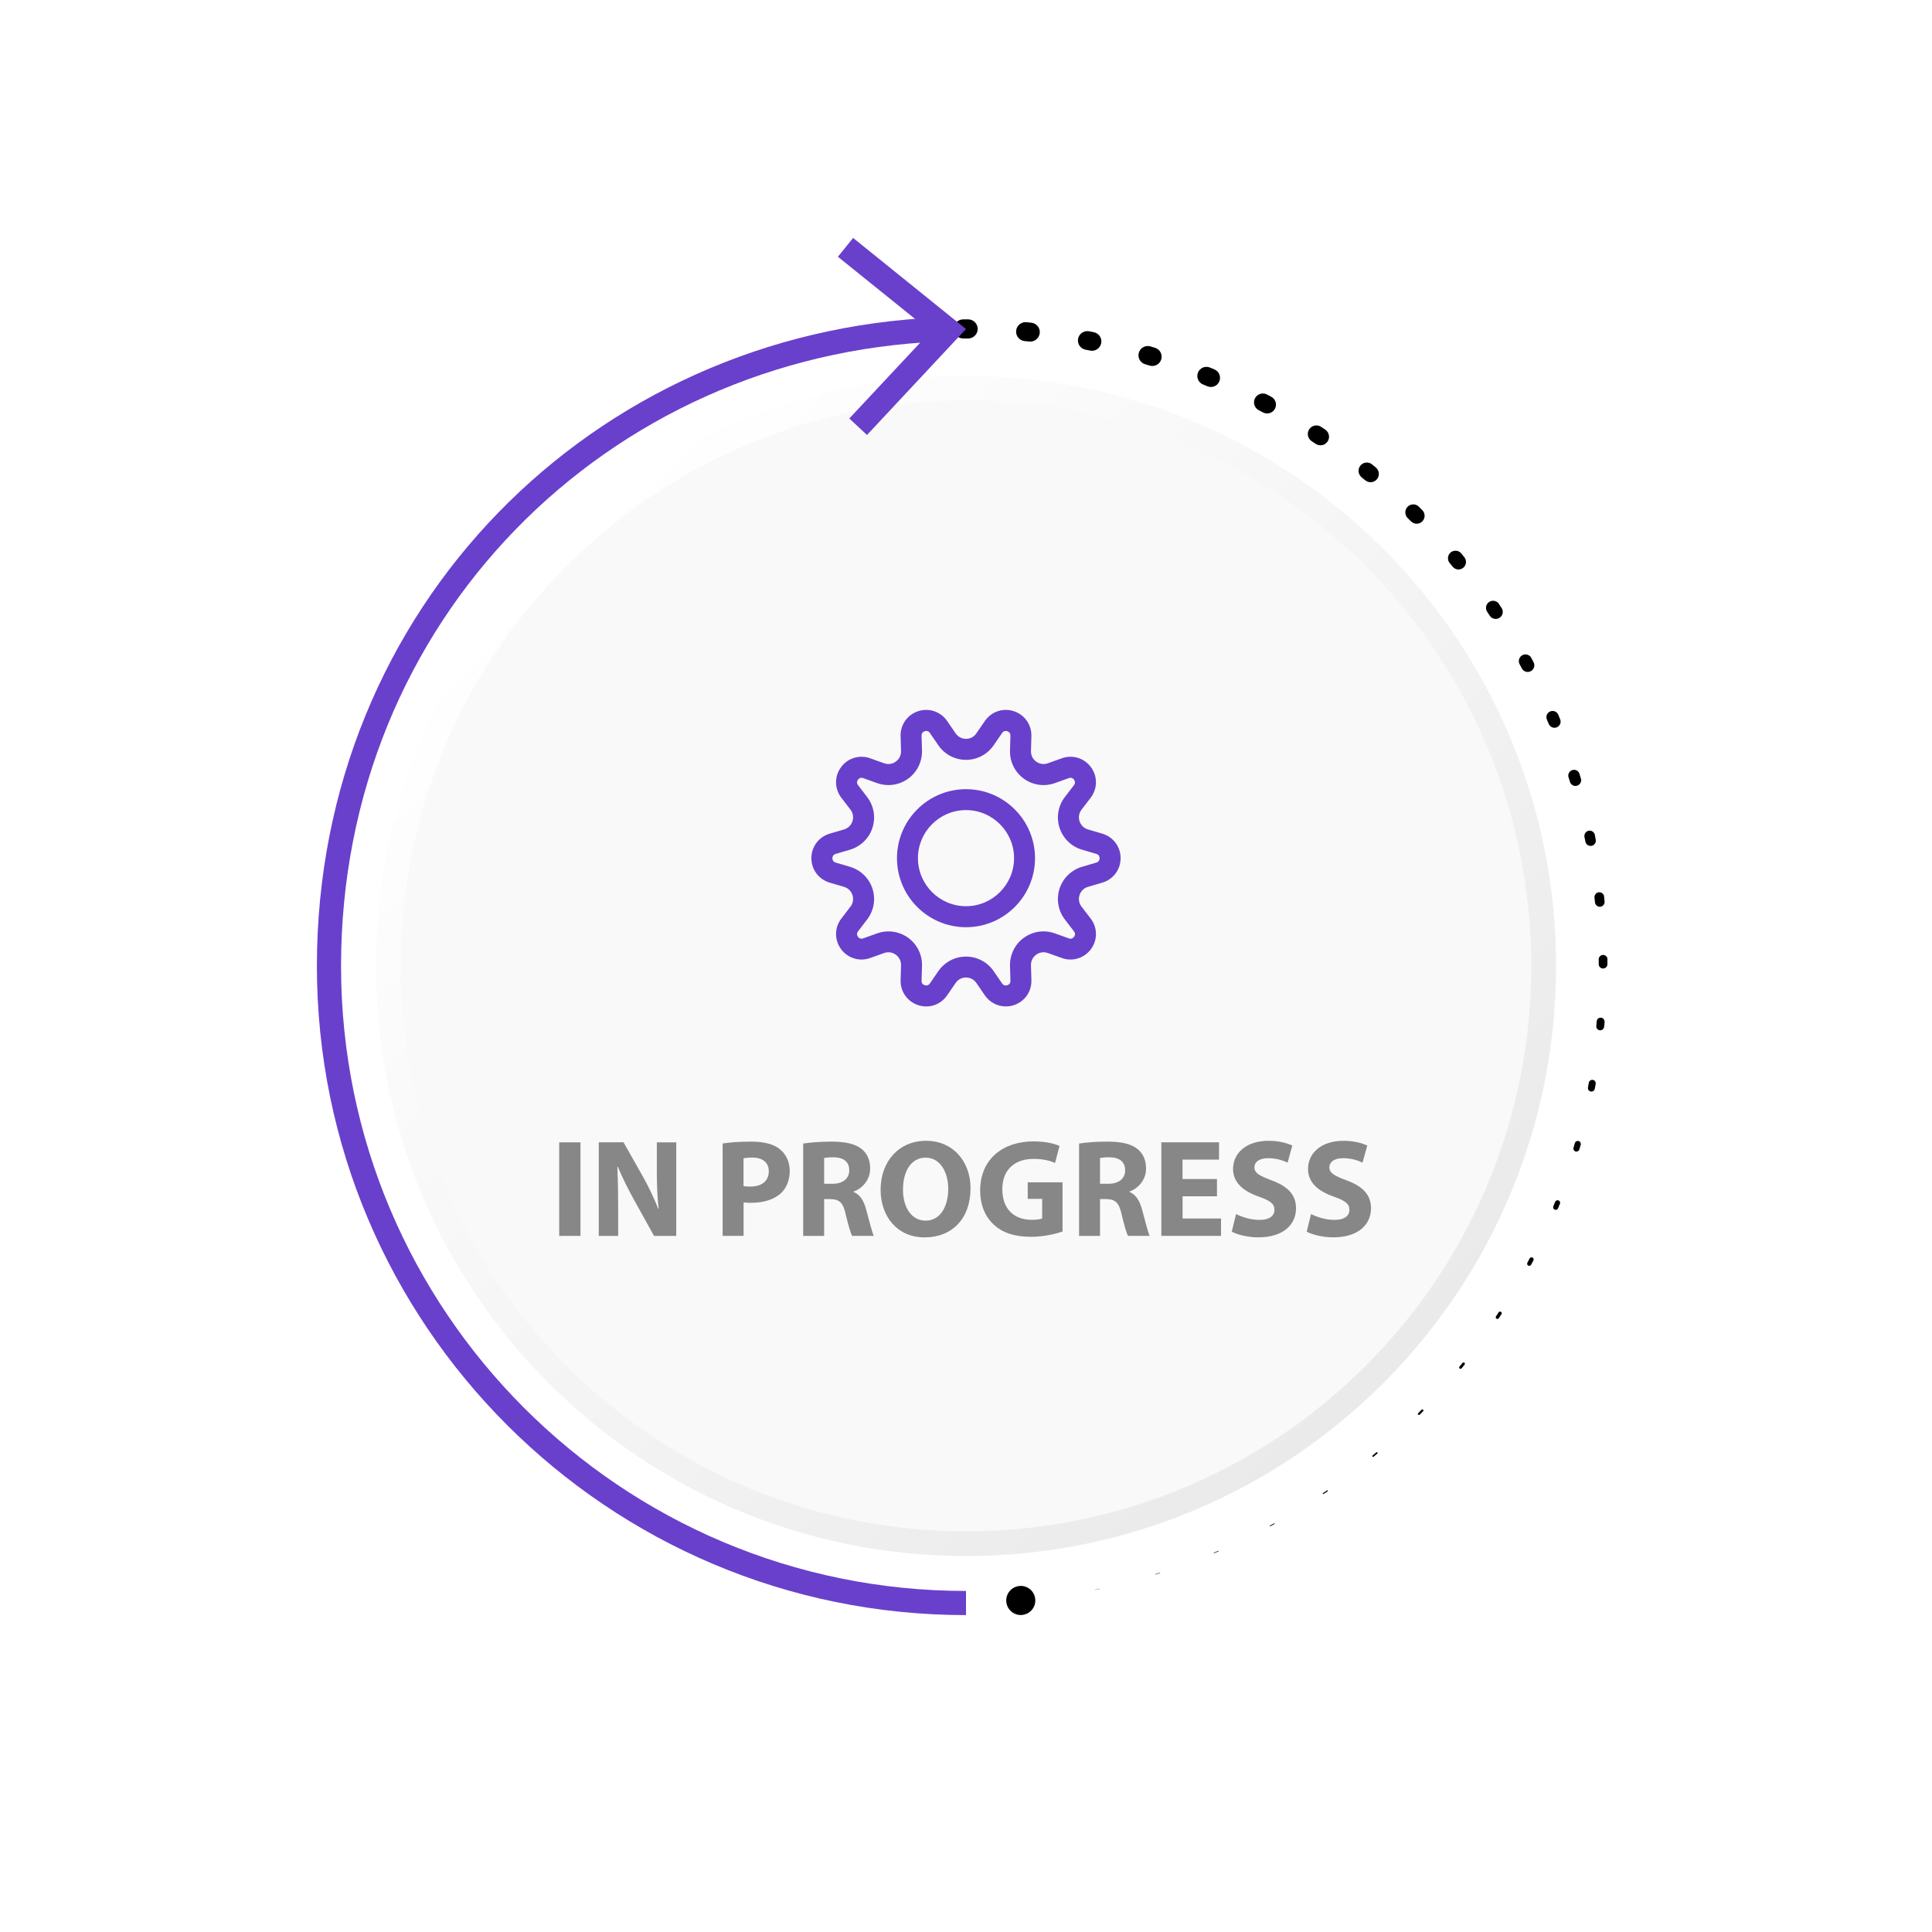
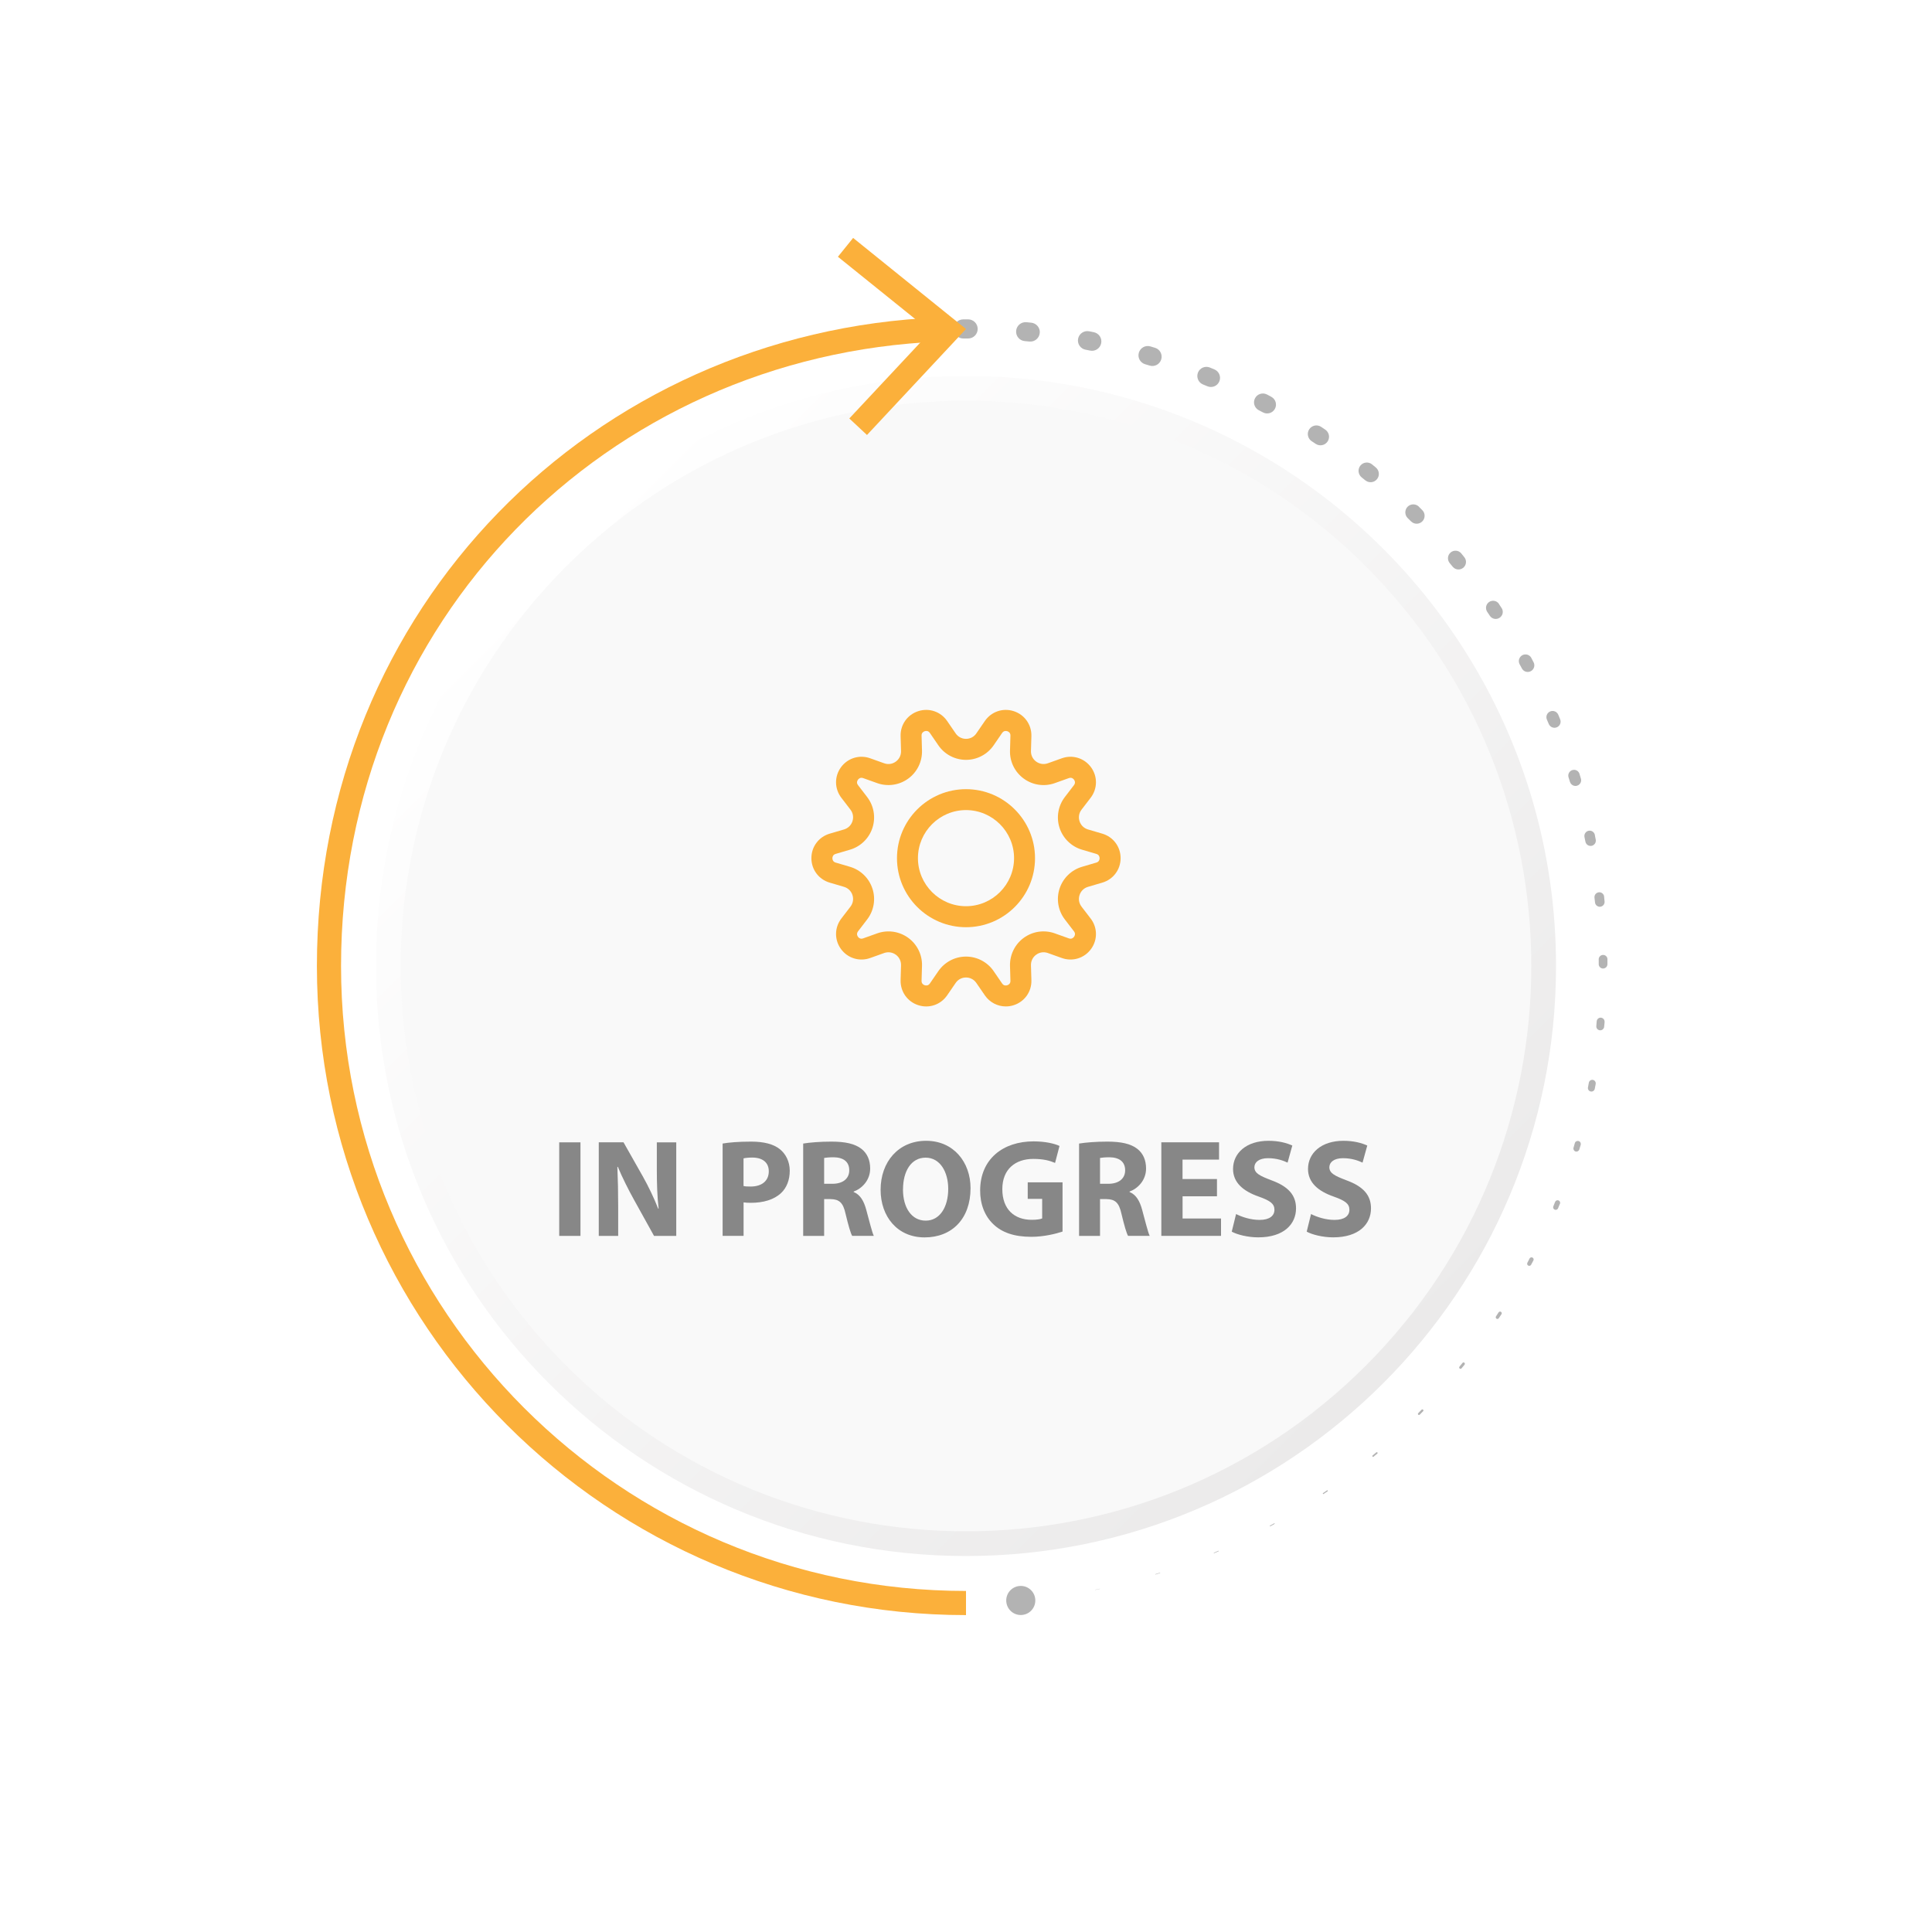
<svg xmlns="http://www.w3.org/2000/svg" id="Layer_1" viewBox="0 0 400 400">
  <defs>
-     <style>.cls-1{fill:url(#linear-gradient);}.cls-2{fill:#f9f9f9;}.cls-3{fill:#6940cc;}.cls-4{fill:#878787;}.cls-5{fill:none;stroke:#6940cc;stroke-miterlimit:10;stroke-width:5px;}</style>
+     <style>.cls-1{fill:url(#linear-gradient);}.cls-2{fill:#f9f9f9;}.cls-3{fill:#fbb03b;}.cls-4{fill:#b3b3b3;}.cls-5{fill:#878787;}.cls-6{fill:none;stroke:#fbb03b;stroke-miterlimit:10;stroke-width:5px;}</style>
    <linearGradient id="linear-gradient" x1="-1346.96" y1="113.62" x2="-1519.72" y2="286.38" gradientTransform="translate(-1233.34) rotate(-180) scale(1 -1)" gradientUnits="userSpaceOnUse">
      <stop offset="0" stop-color="#fff" />
      <stop offset="1" stop-color="#ebeaea" />
    </linearGradient>
  </defs>
  <path class="cls-1" d="M77.84,200c0,67.47,54.69,122.16,122.16,122.16s122.16-54.69,122.16-122.16c0-47.78-27.43-89.15-67.41-109.23-8.38-4.21-17.31-7.48-26.65-9.68-9.02-2.13-18.43-3.25-28.1-3.25-67.47,0-122.16,54.69-122.16,122.16Z" />
  <circle class="cls-2" cx="200" cy="200" r="117.04" transform="translate(-82.84 200) rotate(-45)" />
  <g>
    <path class="cls-3" d="M200,191.97c-7.88,0-14.29-6.41-14.29-14.29s6.41-14.29,14.29-14.29,14.29,6.41,14.29,14.29-6.41,14.29-14.29,14.29Zm0-24.25c-5.49,0-9.95,4.47-9.95,9.95s4.47,9.95,9.95,9.95,9.95-4.47,9.95-9.95-4.47-9.95-9.95-9.95Z" />
    <path class="cls-3" d="M208.24,208.37c-1.7,0-3.33-.83-4.34-2.3l-1.75-2.55c-.49-.72-1.28-1.14-2.15-1.14s-1.66,.41-2.15,1.14l-1.75,2.55c-1.34,1.95-3.74,2.77-5.99,2.04-2.25-.73-3.71-2.81-3.65-5.17l.09-3.09c.02-.87-.37-1.67-1.08-2.19-.71-.51-1.59-.64-2.41-.35l-2.91,1.04c-2.22,.79-4.65,.04-6.04-1.87-1.39-1.91-1.35-4.45,.09-6.32l1.88-2.45c.53-.69,.68-1.57,.41-2.4-.27-.83-.91-1.45-1.75-1.7l-2.96-.87c-2.27-.67-3.79-2.7-3.79-5.07s1.52-4.4,3.79-5.07l2.96-.87c.84-.25,1.48-.87,1.75-1.7,.27-.83,.12-1.71-.41-2.4l-1.88-2.45c-1.44-1.87-1.48-4.41-.09-6.32,1.39-1.91,3.82-2.66,6.04-1.87l2.91,1.04c.82,.29,1.7,.17,2.41-.35,.71-.51,1.1-1.31,1.08-2.18l-.09-3.09c-.07-2.36,1.4-4.44,3.65-5.17,2.25-.73,4.65,.09,5.99,2.04l1.75,2.55c.49,.72,1.28,1.14,2.15,1.14s1.66-.41,2.15-1.14l1.75-2.55c1.34-1.95,3.74-2.77,5.99-2.04,2.25,.73,3.71,2.81,3.65,5.17l-.09,3.09c-.02,.87,.37,1.67,1.08,2.18,.71,.51,1.59,.64,2.41,.35l2.91-1.04c2.22-.79,4.65-.04,6.04,1.87,1.39,1.91,1.35,4.45-.09,6.32l-1.88,2.45c-.53,.69-.68,1.57-.41,2.4,.27,.83,.91,1.45,1.75,1.7l2.96,.87c2.27,.67,3.79,2.7,3.79,5.07s-1.52,4.4-3.79,5.07l-2.96,.87c-.84,.25-1.48,.87-1.75,1.7-.27,.83-.12,1.71,.41,2.4l1.88,2.45c1.44,1.87,1.48,4.41,.09,6.32-1.39,1.91-3.82,2.66-6.04,1.87l-2.91-1.04c-.82-.29-1.7-.17-2.41,.35-.71,.51-1.1,1.31-1.08,2.19l.09,3.09c.07,2.36-1.4,4.44-3.65,5.17-.55,.18-1.1,.26-1.65,.26Zm-8.24-10.32c2.29,0,4.44,1.13,5.73,3.02l1.75,2.55c.35,.51,.82,.44,1.07,.36,.25-.08,.67-.31,.65-.92l-.09-3.09c-.06-2.29,1.01-4.47,2.86-5.81,1.86-1.35,4.25-1.69,6.41-.92l2.91,1.04c.58,.21,.92-.12,1.08-.33,.15-.21,.36-.64-.02-1.13l-1.88-2.45c-1.4-1.82-1.81-4.2-1.1-6.39,.71-2.18,2.45-3.87,4.65-4.52l2.96-.87c.59-.17,.68-.64,.68-.9s-.09-.73-.68-.9l-2.96-.87c-2.2-.65-3.94-2.34-4.65-4.52-.71-2.18-.3-4.57,1.1-6.39l1.88-2.45c.37-.49,.17-.92,.02-1.13-.15-.21-.5-.54-1.08-.33l-2.91,1.04c-2.16,.77-4.56,.42-6.41-.93-1.86-1.35-2.93-3.52-2.86-5.81l.09-3.09c.02-.61-.4-.84-.65-.92-.25-.08-.72-.14-1.07,.36l-1.75,2.55c-1.3,1.89-3.44,3.02-5.73,3.02s-4.44-1.13-5.73-3.02l-1.75-2.55c-.35-.51-.82-.44-1.07-.36-.25,.08-.67,.31-.65,.92l.09,3.09c.06,2.29-1.01,4.47-2.86,5.81-1.86,1.35-4.25,1.69-6.41,.93l-2.91-1.04c-.58-.21-.92,.12-1.08,.33-.15,.21-.36,.64,.02,1.13l1.88,2.45c1.4,1.82,1.81,4.2,1.1,6.39-.71,2.18-2.45,3.87-4.65,4.52l-2.96,.87c-.59,.17-.68,.64-.68,.9s.09,.73,.68,.9l2.96,.87c2.2,.65,3.94,2.34,4.65,4.52,.71,2.18,.3,4.57-1.1,6.39l-1.88,2.45c-.37,.49-.17,.92-.02,1.13,.15,.21,.5,.54,1.08,.33l2.91-1.04c2.16-.77,4.56-.42,6.41,.92,1.86,1.35,2.93,3.52,2.86,5.81l-.09,3.09c-.02,.61,.4,.84,.65,.92,.25,.08,.72,.14,1.07-.36l1.75-2.55c1.3-1.89,3.44-3.02,5.73-3.02Z" />
  </g>
  <g>
-     <path class="cls-4" d="M120.18,236.51v19.37h-4.4v-19.37h4.4Z" />
-     <path class="cls-4" d="M123.97,255.87v-19.37h5.12l4.02,7.1c1.15,2.04,2.3,4.45,3.16,6.64h.09c-.29-2.56-.37-5.17-.37-8.07v-5.66h4.02v19.37h-4.6l-4.14-7.47c-1.15-2.07-2.41-4.57-3.36-6.84l-.09,.03c.11,2.56,.17,5.29,.17,8.45v5.83h-4.02Z" />
-     <path class="cls-4" d="M149.6,236.76c1.35-.23,3.25-.4,5.92-.4s4.63,.52,5.92,1.55c1.24,.98,2.07,2.59,2.07,4.48s-.63,3.51-1.78,4.6c-1.49,1.41-3.71,2.04-6.29,2.04-.58,0-1.09-.03-1.49-.09v6.93h-4.34v-19.11Zm4.34,8.79c.37,.09,.83,.11,1.47,.11,2.33,0,3.76-1.18,3.76-3.16,0-1.78-1.24-2.84-3.42-2.84-.89,0-1.49,.09-1.81,.17v5.72Z" />
-     <path class="cls-4" d="M166.29,236.76c1.41-.23,3.51-.4,5.83-.4,2.87,0,4.88,.43,6.26,1.52,1.15,.92,1.78,2.27,1.78,4.05,0,2.47-1.75,4.17-3.42,4.77v.09c1.35,.55,2.1,1.84,2.59,3.62,.6,2.18,1.21,4.71,1.58,5.46h-4.48c-.32-.55-.78-2.13-1.35-4.51-.52-2.41-1.35-3.07-3.13-3.1h-1.32v7.62h-4.34v-19.11Zm4.34,8.33h1.72c2.18,0,3.48-1.09,3.48-2.79,0-1.78-1.21-2.67-3.22-2.7-1.06,0-1.67,.09-1.98,.14v5.34Z" />
-     <path class="cls-4" d="M200.94,245.99c0,6.35-3.85,10.2-9.51,10.2s-9.11-4.34-9.11-9.86c0-5.8,3.71-10.14,9.42-10.14s9.2,4.45,9.2,9.8Zm-13.99,.26c0,3.79,1.78,6.47,4.71,6.47s4.66-2.82,4.66-6.58c0-3.48-1.67-6.46-4.68-6.46s-4.68,2.82-4.68,6.58Z" />
-     <path class="cls-4" d="M219.99,254.98c-1.35,.46-3.91,1.09-6.46,1.09-3.54,0-6.09-.89-7.87-2.61-1.78-1.67-2.76-4.2-2.73-7.04,.03-6.44,4.71-10.11,11.06-10.11,2.5,0,4.43,.49,5.37,.95l-.92,3.51c-1.06-.46-2.38-.83-4.51-.83-3.65,0-6.41,2.07-6.41,6.26s2.5,6.35,6.09,6.35c1.01,0,1.81-.12,2.16-.29v-4.05h-2.99v-3.42h7.21v10.2Z" />
-     <path class="cls-4" d="M223.41,236.76c1.41-.23,3.51-.4,5.83-.4,2.87,0,4.88,.43,6.26,1.52,1.15,.92,1.78,2.27,1.78,4.05,0,2.47-1.75,4.17-3.42,4.77v.09c1.35,.55,2.1,1.84,2.59,3.62,.6,2.18,1.21,4.71,1.58,5.46h-4.48c-.32-.55-.78-2.13-1.35-4.51-.52-2.41-1.35-3.07-3.13-3.1h-1.32v7.62h-4.34v-19.11Zm4.34,8.33h1.72c2.18,0,3.48-1.09,3.48-2.79,0-1.78-1.21-2.67-3.22-2.7-1.06,0-1.67,.09-1.98,.14v5.34Z" />
-     <path class="cls-4" d="M251.97,247.68h-7.13v4.6h7.96v3.59h-12.36v-19.37h11.95v3.59h-7.56v4.02h7.13v3.56Z" />
-     <path class="cls-4" d="M255.93,251.36c1.18,.6,2.99,1.21,4.86,1.21,2.01,0,3.07-.83,3.07-2.1s-.92-1.9-3.25-2.73c-3.22-1.12-5.32-2.9-5.32-5.72,0-3.3,2.76-5.83,7.33-5.83,2.18,0,3.79,.46,4.94,.98l-.98,3.54c-.78-.37-2.16-.92-4.05-.92s-2.82,.86-2.82,1.87c0,1.24,1.09,1.78,3.59,2.73,3.42,1.26,5.03,3.05,5.03,5.78,0,3.25-2.5,6.01-7.82,6.01-2.21,0-4.4-.58-5.49-1.18l.89-3.62Z" />
-     <path class="cls-4" d="M271.45,251.36c1.18,.6,2.99,1.21,4.86,1.21,2.01,0,3.07-.83,3.07-2.1s-.92-1.9-3.25-2.73c-3.22-1.12-5.32-2.9-5.32-5.72,0-3.3,2.76-5.83,7.33-5.83,2.18,0,3.79,.46,4.94,.98l-.98,3.54c-.78-.37-2.16-.92-4.05-.92s-2.82,.86-2.82,1.87c0,1.24,1.09,1.78,3.59,2.73,3.42,1.26,5.03,3.05,5.03,5.78,0,3.25-2.5,6.01-7.82,6.01-2.21,0-4.4-.58-5.49-1.18l.89-3.62Z" />
+     <path class="cls-5" d="M120.18,236.51v19.37h-4.4v-19.37h4.4Z" />
+     <path class="cls-5" d="M123.97,255.87v-19.37h5.12l4.02,7.1c1.15,2.04,2.3,4.45,3.16,6.64h.09c-.29-2.56-.37-5.17-.37-8.07v-5.66h4.02v19.37h-4.6l-4.14-7.47c-1.15-2.07-2.41-4.57-3.36-6.84l-.09,.03c.11,2.56,.17,5.29,.17,8.45v5.83h-4.02Z" />
+     <path class="cls-5" d="M149.6,236.76c1.35-.23,3.25-.4,5.92-.4s4.63,.52,5.92,1.55c1.24,.98,2.07,2.59,2.07,4.48s-.63,3.51-1.78,4.6c-1.49,1.41-3.71,2.04-6.29,2.04-.58,0-1.09-.03-1.49-.09v6.93h-4.34v-19.11Zm4.34,8.79c.37,.09,.83,.11,1.47,.11,2.33,0,3.76-1.18,3.76-3.16,0-1.78-1.24-2.84-3.42-2.84-.89,0-1.49,.09-1.81,.17v5.72Z" />
+     <path class="cls-5" d="M166.29,236.76c1.41-.23,3.51-.4,5.83-.4,2.87,0,4.88,.43,6.26,1.52,1.15,.92,1.78,2.27,1.78,4.05,0,2.47-1.75,4.17-3.42,4.77v.09c1.35,.55,2.1,1.84,2.59,3.62,.6,2.18,1.21,4.71,1.58,5.46h-4.48c-.32-.55-.78-2.13-1.35-4.51-.52-2.41-1.35-3.07-3.13-3.1h-1.32v7.62h-4.34v-19.11Zm4.34,8.33h1.72c2.18,0,3.48-1.09,3.48-2.79,0-1.78-1.21-2.67-3.22-2.7-1.06,0-1.67,.09-1.98,.14v5.34Z" />
+     <path class="cls-5" d="M200.94,245.99c0,6.35-3.85,10.2-9.51,10.2s-9.11-4.34-9.11-9.86c0-5.8,3.71-10.14,9.42-10.14s9.2,4.45,9.2,9.8Zm-13.99,.26c0,3.79,1.78,6.47,4.71,6.47s4.66-2.82,4.66-6.58c0-3.48-1.67-6.46-4.68-6.46s-4.68,2.82-4.68,6.58Z" />
+     <path class="cls-5" d="M219.99,254.98c-1.35,.46-3.91,1.09-6.46,1.09-3.54,0-6.09-.89-7.87-2.61-1.78-1.67-2.76-4.2-2.73-7.04,.03-6.44,4.71-10.11,11.06-10.11,2.5,0,4.43,.49,5.37,.95l-.92,3.51c-1.06-.46-2.38-.83-4.51-.83-3.65,0-6.41,2.07-6.41,6.26s2.5,6.35,6.09,6.35c1.01,0,1.81-.12,2.16-.29v-4.05h-2.99v-3.42h7.21v10.2Z" />
+     <path class="cls-5" d="M223.41,236.76c1.41-.23,3.51-.4,5.83-.4,2.87,0,4.88,.43,6.26,1.52,1.15,.92,1.78,2.27,1.78,4.05,0,2.47-1.75,4.17-3.42,4.77v.09c1.35,.55,2.1,1.84,2.59,3.62,.6,2.18,1.21,4.71,1.58,5.46h-4.48c-.32-.55-.78-2.13-1.35-4.51-.52-2.41-1.35-3.07-3.13-3.1h-1.32v7.62h-4.34v-19.11Zm4.34,8.33h1.72c2.18,0,3.48-1.09,3.48-2.79,0-1.78-1.21-2.67-3.22-2.7-1.06,0-1.67,.09-1.98,.14v5.34Z" />
+     <path class="cls-5" d="M251.97,247.68h-7.13v4.6h7.96v3.59h-12.36v-19.37h11.95v3.59h-7.56v4.02h7.13v3.56Z" />
+     <path class="cls-5" d="M255.93,251.36c1.18,.6,2.99,1.21,4.86,1.21,2.01,0,3.07-.83,3.07-2.1s-.92-1.9-3.25-2.73c-3.22-1.12-5.32-2.9-5.32-5.72,0-3.3,2.76-5.83,7.33-5.83,2.18,0,3.79,.46,4.94,.98l-.98,3.54c-.78-.37-2.16-.92-4.05-.92s-2.82,.86-2.82,1.87c0,1.24,1.09,1.78,3.59,2.73,3.42,1.26,5.03,3.05,5.03,5.78,0,3.25-2.5,6.01-7.82,6.01-2.21,0-4.4-.58-5.49-1.18l.89-3.62Z" />
+     <path class="cls-5" d="M271.45,251.36c1.18,.6,2.99,1.21,4.86,1.21,2.01,0,3.07-.83,3.07-2.1s-.92-1.9-3.25-2.73c-3.22-1.12-5.32-2.9-5.32-5.72,0-3.3,2.76-5.83,7.33-5.83,2.18,0,3.79,.46,4.94,.98l-.98,3.54c-.78-.37-2.16-.92-4.05-.92s-2.82,.86-2.82,1.87c0,1.24,1.09,1.78,3.59,2.73,3.42,1.26,5.03,3.05,5.03,5.78,0,3.25-2.5,6.01-7.82,6.01-2.21,0-4.4-.58-5.49-1.18l.89-3.62Z" />
  </g>
  <g>
-     <polygon points="211.5 331.39 211 331.43 210.99 331.43 211 331.42 211.5 331.38 211.5 331.38 211.5 331.39" />
-     <path d="M199.09,331.92h-.99s-.02-.02-.02-.03c0-.01,.01-.02,.02-.02h.99s.02,.02,.02,.03c0,.01-.01,.02-.02,.02Z" />
-     <path d="M186.21,331.23l-.99-.1s-.04-.02-.04-.05,.02-.04,.05-.04h0l.99,.11s.04,.02,.04,.05c0,.02-.02,.04-.05,.04Z" />
-     <path d="M173.45,329.28l-.97-.2s-.05-.04-.05-.07c0-.03,.04-.05,.07-.05h0l.97,.2s.05,.04,.05,.07-.04,.05-.07,.05Z" />
-     <path d="M160.95,326.09l-.95-.3s-.07-.06-.05-.1c.01-.04,.06-.07,.1-.05h0l.94,.3s.07,.06,.05,.1c-.01,.04-.06,.06-.1,.05Z" />
-     <path d="M148.81,321.7l-.92-.39c-.06-.03-.09-.1-.07-.16,.03-.06,.1-.09,.16-.07h0l.91,.39c.06,.03,.09,.1,.06,.16-.03,.06-.1,.09-.16,.06Z" />
-     <path d="M137.15,316.16l-.87-.47c-.09-.05-.12-.16-.07-.24s.16-.12,.24-.07h0l.87,.48c.09,.05,.12,.15,.07,.24-.05,.08-.15,.12-.24,.07Z" />
-     <path d="M126.08,309.5l-.82-.56c-.11-.07-.14-.22-.06-.33,.07-.11,.22-.14,.33-.06h0l.82,.56c.11,.07,.13,.22,.06,.32-.07,.11-.22,.13-.32,.06Z" />
-     <path d="M115.7,301.8l-.77-.63c-.12-.1-.14-.29-.04-.41,.1-.12,.29-.14,.41-.04h0l.76,.64c.12,.1,.14,.28,.04,.4-.1,.12-.28,.14-.4,.04Z" />
-     <path d="M106.1,293.14l-.7-.7c-.14-.14-.14-.38,0-.52,.14-.14,.38-.14,.52,0h0l.69,.72c.14,.14,.14,.37,0,.51-.14,.14-.37,.14-.51,0Z" />
-     <path d="M97.38,283.58l-.63-.77c-.16-.2-.13-.49,.06-.65,.2-.16,.49-.13,.65,.06h0l.62,.78c.16,.19,.13,.48-.07,.64-.19,.16-.48,.13-.64-.06Z" />
-     <path d="M89.62,273.22l-.55-.83c-.17-.25-.1-.6,.15-.77,.25-.17,.6-.1,.77,.15h0l.54,.84c.17,.25,.1,.59-.15,.76-.25,.16-.59,.09-.75-.15Z" />
-     <path d="M82.91,262.13l-.47-.88c-.17-.31-.05-.7,.26-.87,.31-.17,.7-.05,.87,.26h0l.45,.89c.16,.31,.04,.7-.27,.86-.31,.16-.69,.04-.86-.26Z" />
-     <path d="M77.31,250.44l-.38-.92c-.16-.38,.02-.81,.4-.96,.38-.16,.81,.02,.96,.4h0l.36,.93h0c.15,.38-.03,.8-.41,.95-.37,.15-.79-.03-.94-.4Z" />
-     <path d="M72.9,238.24l-.29-.96c-.13-.44,.11-.9,.55-1.03s.9,.11,1.03,.55h0v.02l.28,.95h0c.13,.44-.13,.9-.56,1.02-.43,.12-.88-.12-1.01-.55Z" />
-     <path d="M69.69,225.66l-.2-.98c-.1-.5,.22-.98,.72-1.08s.98,.22,1.08,.72h0v.02l.18,.97h0c.09,.5-.24,.98-.73,1.07-.49,.09-.97-.23-1.06-.72Z" />
-     <path d="M67.73,212.81l-.1-1c-.06-.56,.35-1.05,.91-1.11,.56-.06,1.05,.35,1.11,.91h0v.02l.09,.98h0c.05,.56-.36,1.05-.92,1.1-.55,.05-1.03-.36-1.09-.9Z" />
-     <path d="M67,199.83v-1c0-.61,.49-1.11,1.1-1.11,.61,0,1.11,.49,1.11,1.1h0v1.01h-.01c0,.62-.5,1.1-1.11,1.1-.6,0-1.08-.5-1.09-1.1Z" />
-     <path d="M67.55,186.82l.09-1c.06-.66,.65-1.14,1.31-1.08,.66,.06,1.14,.65,1.08,1.31h0v.03l-.11,.98h0c-.07,.66-.66,1.14-1.31,1.06-.65-.07-1.12-.65-1.06-1.3Z" />
-     <path d="M69.37,173.93l.19-.98c.14-.7,.82-1.16,1.52-1.02,.7,.14,1.16,.82,1.02,1.52h0v.03l-.21,.96h0c-.15,.7-.83,1.15-1.52,1-.69-.14-1.13-.82-1-1.5Z" />
-     <path d="M72.46,161.27l.29-.96c.22-.73,.99-1.15,1.72-.93,.73,.22,1.15,.99,.93,1.72h0v.03l-.3,.93h0c-.23,.73-1,1.14-1.73,.91-.72-.23-1.12-.99-.9-1.71Z" />
-     <path d="M76.77,148.97l.38-.93c.31-.75,1.17-1.11,1.93-.8,.75,.31,1.11,1.17,.8,1.93h0v.03l-.39,.9h0c-.32,.76-1.18,1.1-1.93,.78-.74-.32-1.08-1.17-.78-1.91Z" />
-     <path d="M82.27,137.14l.47-.89c.41-.76,1.36-1.06,2.12-.65,.76,.41,1.06,1.36,.65,2.12h0v.03l-.48,.86h0c-.41,.77-1.36,1.04-2.12,.63-.75-.41-1.03-1.35-.63-2.1Z" />
-     <path d="M88.9,125.9l.56-.84c.51-.76,1.54-.97,2.3-.47,.76,.51,.97,1.54,.47,2.3h0v.03l-.56,.81h0c-.52,.76-1.54,.96-2.3,.44-.75-.51-.94-1.53-.44-2.28Z" />
-     <path d="M96.62,115.36l.64-.78c.6-.74,1.69-.85,2.43-.24,.74,.6,.85,1.69,.24,2.43h0v.02l-.63,.75h0c-.61,.74-1.69,.84-2.43,.23-.73-.61-.83-1.68-.23-2.41Z" />
-     <path d="M105.34,105.62l.71-.71c.69-.7,1.82-.7,2.52,0s.7,1.82,0,2.52h-.01v.02l-.71,.69h0c-.7,.7-1.82,.69-2.51,0-.69-.69-.68-1.81,0-2.5Z" />
-     <path d="M114.97,96.78l.78-.64c.78-.65,1.94-.54,2.59,.25,.65,.78,.54,1.94-.25,2.59h-.01v.02l-.77,.62h-.01c-.79,.65-1.94,.53-2.58-.26-.63-.78-.52-1.93,.26-2.57Z" />
-     <path d="M125.42,88.91l.83-.56c.87-.58,2.04-.35,2.63,.51s.35,2.04-.51,2.63h-.01v.02l-.83,.54h-.01c-.87,.58-2.04,.34-2.62-.53-.57-.87-.34-2.03,.52-2.61Z" />
-     <path d="M136.61,82.12l.89-.47c.94-.5,2.1-.15,2.61,.79,.5,.94,.15,2.1-.79,2.61h-.02l-.86,.47h-.01c-.94,.51-2.1,.15-2.6-.79-.5-.94-.15-2.1,.79-2.6Z" />
-     <path d="M148.42,76.47l.93-.39c.99-.41,2.13,.06,2.54,1.05,.41,.99-.06,2.13-1.05,2.54h-.02l-.9,.38h-.01c-.99,.41-2.13-.06-2.54-1.05-.41-.99,.06-2.13,1.05-2.53Z" />
-     <path d="M160.72,72.02l.96-.29c1.04-.31,2.13,.27,2.45,1.31,.31,1.04-.27,2.13-1.31,2.45h-.02l-.94,.29h-.01c-1.04,.32-2.13-.27-2.44-1.31s.27-2.13,1.31-2.44Z" />
-     <path d="M173.41,68.79l.99-.2c1.07-.21,2.12,.48,2.33,1.56s-.48,2.12-1.56,2.33h-.02l-.96,.19h-.01c-1.07,.21-2.11-.49-2.32-1.56-.21-1.07,.48-2.11,1.56-2.32Z" />
-     <path d="M186.35,66.81l1-.1c1.1-.11,2.08,.69,2.19,1.79,.11,1.1-.69,2.08-1.79,2.19h-.01l-.97,.1h-.01c-1.1,.11-2.08-.69-2.19-1.79s.69-2.08,1.79-2.19h0Z" />
-     <path d="M199.43,66.12h1.01c1.09,0,1.98,.89,1.98,1.98,0,1.09-.89,1.98-1.98,1.98h-1c-1.09,0-1.98-.88-1.99-1.97s.88-1.98,1.98-1.99h0Z" />
-     <path d="M212.51,66.71l1,.1c1.08,.11,1.87,1.07,1.76,2.14-.11,1.08-1.07,1.87-2.14,1.76h0l-.97-.09h-.01c-1.08-.1-1.87-1.06-1.77-2.14,.1-1.08,1.06-1.87,2.14-1.77h0Z" />
-     <path d="M225.47,68.58l.99,.2c1.05,.21,1.74,1.23,1.53,2.28-.21,1.05-1.23,1.74-2.28,1.53h0l-.96-.19h-.01c-1.05-.21-1.74-1.23-1.53-2.28,.21-1.05,1.23-1.74,2.28-1.53h0Z" />
-     <path d="M238.18,71.72l.96,.29c1.02,.31,1.59,1.38,1.28,2.4-.31,1.02-1.38,1.59-2.4,1.28h0l-.93-.28h-.01c-1.02-.31-1.6-1.38-1.29-2.4s1.38-1.6,2.4-1.29h0Z" />
-     <path d="M250.51,76.1l.93,.39c.96,.4,1.41,1.51,1.01,2.47-.4,.96-1.49,1.41-2.45,1.02h-.01l-.91-.38h-.01c-.97-.4-1.43-1.5-1.04-2.47s1.5-1.43,2.46-1.04h.02Z" />
-     <path d="M262.33,81.68l.89,.48c.89,.48,1.22,1.59,.74,2.48-.48,.88-1.58,1.22-2.46,.75h-.01l-.87-.46h-.01c-.9-.48-1.24-1.59-.77-2.48,.47-.9,1.58-1.24,2.48-.77h.01Z" />
-     <path d="M273.55,88.39l.83,.56c.81,.55,1.03,1.65,.48,2.46-.54,.81-1.64,1.03-2.45,.49h-.01l-.82-.55h-.01c-.82-.55-1.05-1.65-.51-2.47,.54-.82,1.64-1.05,2.46-.51h.01Z" />
-     <path d="M284.07,96.15l.78,.64c.73,.6,.84,1.69,.24,2.42-.6,.73-1.67,.84-2.41,.24h-.01l-.76-.62h0c-.74-.61-.85-1.69-.26-2.43,.6-.74,1.68-.85,2.42-.26h.01Z" />
-     <path d="M293.76,104.91l.71,.71c.64,.64,.64,1.69,0,2.33-.64,.64-1.67,.64-2.31,.01h-.01l-.7-.69h0c-.65-.65-.66-1.69-.03-2.35,.64-.65,1.69-.66,2.34-.03l.02,.02Z" />
-     <path d="M302.54,114.58l.63,.78c.54,.66,.44,1.64-.22,2.19-.66,.54-1.63,.45-2.17-.2h0l-.63-.76h0c-.55-.67-.47-1.65,.19-2.21,.66-.55,1.64-.47,2.2,.19v.02Z" />
-     <path d="M310.33,125.04l.56,.84c.45,.67,.26,1.58-.41,2.02-.67,.44-1.56,.27-2.01-.39h0l-.55-.82h0c-.46-.68-.29-1.59,.38-2.05,.67-.46,1.58-.29,2.04,.38v.02Z" />
-     <path d="M317.04,136.22l.47,.89c.35,.67,.1,1.49-.57,1.85-.66,.35-1.48,.11-1.84-.55h0l-.47-.87h0c-.37-.67-.12-1.51,.54-1.88,.67-.37,1.5-.12,1.87,.54v.02Z" />
-     <path d="M322.63,147.99l.38,.93c.27,.65-.04,1.4-.69,1.66-.65,.27-1.38-.04-1.66-.68h0l-.39-.91h0c-.28-.66,.02-1.41,.67-1.69s1.4,.02,1.68,.67v.02Z" />
-     <path d="M327.02,160.24l.29,.96c.19,.63-.17,1.28-.79,1.47-.62,.19-1.27-.16-1.47-.78h0l-.3-.95h0c-.2-.63,.15-1.3,.78-1.5,.63-.2,1.29,.15,1.49,.78v.02Z" />
-     <path d="M330.19,172.86l.19,.98c.12,.59-.27,1.16-.86,1.28-.58,.11-1.15-.26-1.27-.84h0l-.2-.97h0c-.12-.6,.25-1.18,.85-1.31,.59-.12,1.17,.25,1.3,.85v.02Z" />
-     <path d="M332.11,185.64l.1,1c.05,.55-.35,1.03-.89,1.09-.54,.05-1.03-.34-1.09-.88h0l-.11-.99h0c-.06-.56,.33-1.05,.89-1.12,.55-.06,1.05,.33,1.11,.89h0Z" />
-     <path d="M332.8,198.62v1c0,.5-.4,.9-.9,.9-.49,0-.9-.4-.9-.89h0v-.99h-.01c0-.51,.39-.92,.9-.93s.92,.39,.92,.9h0Z" />
-     <path d="M332.22,211.59l-.1,.99c-.04,.45-.44,.77-.89,.73-.44-.04-.77-.43-.73-.87h0l.08-.99h0c.04-.46,.43-.79,.88-.75,.45,.04,.78,.43,.75,.88h0Z" />
-     <path d="M330.37,224.44l-.19,.98c-.08,.39-.45,.64-.84,.56-.39-.08-.64-.45-.57-.83h0l.18-.98h0c.07-.4,.45-.66,.84-.59s.65,.45,.58,.84h0Z" />
-     <path d="M327.27,237.03l-.29,.95c-.1,.33-.45,.52-.78,.42-.33-.1-.51-.45-.42-.77l.27-.95c.09-.34,.44-.53,.78-.44,.34,.09,.53,.44,.44,.78h0Z" />
-     <path d="M322.96,249.24l-.38,.92c-.11,.27-.42,.4-.69,.29-.27-.11-.4-.42-.29-.69l.37-.92c.11-.28,.42-.41,.7-.31,.28,.11,.41,.42,.31,.7h0Z" />
-     <path d="M317.47,260.97l-.47,.88c-.11,.21-.38,.29-.59,.18-.21-.11-.29-.38-.18-.59l.45-.88c.11-.22,.38-.31,.6-.2,.22,.11,.31,.38,.2,.6h0Z" />
-     <path d="M310.86,272.09l-.55,.83c-.11,.16-.32,.2-.48,.1s-.2-.32-.1-.48l.54-.83c.1-.16,.32-.21,.49-.11,.16,.1,.21,.32,.11,.49h0Z" />
-     <path d="M303.23,282.53l-.63,.77c-.1,.12-.27,.14-.39,.04-.12-.1-.14-.27-.04-.39l.62-.77c.1-.12,.27-.14,.39-.05,.12,.1,.14,.27,.05,.39h0Z" />
-     <path d="M294.64,292.18l-.7,.71c-.09,.09-.23,.09-.31,0-.09-.09-.09-.23,0-.31l.69-.71c.09-.09,.23-.09,.32,0,.09,.09,.09,.23,0,.32h0Z" />
-     <path d="M285.15,300.95l-.76,.64c-.07,.06-.17,.05-.23-.02-.06-.07-.05-.17,.02-.23l.76-.64c.07-.06,.18-.05,.24,.02,.06,.07,.05,.18-.02,.24h0Z" />
-     <path d="M274.86,308.75l-.82,.56c-.05,.03-.12,.02-.15-.03-.03-.05-.02-.12,.03-.15l.82-.56c.05-.04,.12-.02,.16,.03,.04,.05,.02,.12-.03,.16h0Z" />
-     <path d="M263.87,315.52l-.87,.48s-.08,0-.1-.03c-.02-.04,0-.08,.03-.1l.87-.48s.08,0,.1,.03c.02,.04,0,.08-.03,.1h0Z" />
-     <path d="M252.28,321.18l-.91,.39s-.06,0-.07-.03,0-.06,.03-.07l.91-.39s.06,0,.08,.03c.01,.03,0,.06-.03,.08h0Z" />
-     <path d="M240.19,325.68l-.95,.3s-.04,0-.05-.02c0-.02,0-.04,.02-.05l.95-.3s.04,0,.05,.02c0,.02,0,.04-.02,.05h0Z" />
-     <path d="M227.71,328.97l-.97,.2s-.02,0-.02-.01c0-.01,0-.02,.01-.02l.97-.21s.02,0,.02,.02c0,.01,0,.02-.02,.02h0Z" />
-     <polygon points="214.84 331.05 214.34 331.1 214.84 331.05 214.84 331.05" />
-     <path d="M211.09,328.36c1.66-.14,3.11,1.09,3.25,2.75,.14,1.66-1.09,3.11-2.75,3.25-1.66,.14-3.11-1.09-3.25-2.75-.14-1.66,1.09-3.11,2.75-3.25Z" />
+     <polygon class="cls-4" points="211.5 331.39 211 331.43 210.99 331.43 211 331.42 211.5 331.38 211.5 331.38 211.5 331.39" />
+     <path class="cls-4" d="M199.09,331.92h-.99s-.02-.02-.02-.03c0-.01,.01-.02,.02-.02h.99s.02,.02,.02,.03c0,.01-.01,.02-.02,.02Z" />
+     <path class="cls-4" d="M186.21,331.23l-.99-.1s-.04-.02-.04-.05,.02-.04,.05-.04h0l.99,.11s.04,.02,.04,.05c0,.02-.02,.04-.05,.04Z" />
+     <path class="cls-4" d="M173.45,329.28l-.97-.2s-.05-.04-.05-.07c0-.03,.04-.05,.07-.05h0l.97,.2s.05,.04,.05,.07-.04,.05-.07,.05Z" />
+     <path class="cls-4" d="M160.95,326.09l-.95-.3s-.07-.06-.05-.1c.01-.04,.06-.07,.1-.05h0l.94,.3s.07,.06,.05,.1c-.01,.04-.06,.06-.1,.05Z" />
+     <path class="cls-4" d="M148.81,321.7l-.92-.39c-.06-.03-.09-.1-.07-.16,.03-.06,.1-.09,.16-.07h0l.91,.39c.06,.03,.09,.1,.06,.16-.03,.06-.1,.09-.16,.06Z" />
+     <path class="cls-4" d="M137.15,316.16l-.87-.47c-.09-.05-.12-.16-.07-.24s.16-.12,.24-.07h0l.87,.48c.09,.05,.12,.15,.07,.24-.05,.08-.15,.12-.24,.07Z" />
+     <path class="cls-4" d="M126.08,309.5l-.82-.56c-.11-.07-.14-.22-.06-.33,.07-.11,.22-.14,.33-.06h0l.82,.56c.11,.07,.13,.22,.06,.32-.07,.11-.22,.13-.32,.06Z" />
+     <path class="cls-4" d="M115.7,301.8l-.77-.63c-.12-.1-.14-.29-.04-.41,.1-.12,.29-.14,.41-.04h0l.76,.64c.12,.1,.14,.28,.04,.4-.1,.12-.28,.14-.4,.04Z" />
+     <path class="cls-4" d="M106.1,293.14l-.7-.7c-.14-.14-.14-.38,0-.52,.14-.14,.38-.14,.52,0h0l.69,.72c.14,.14,.14,.37,0,.51-.14,.14-.37,.14-.51,0Z" />
+     <path class="cls-4" d="M97.38,283.58l-.63-.77c-.16-.2-.13-.49,.06-.65,.2-.16,.49-.13,.65,.06h0l.62,.78c.16,.19,.13,.48-.07,.64-.19,.16-.48,.13-.64-.06Z" />
+     <path class="cls-4" d="M89.62,273.22l-.55-.83c-.17-.25-.1-.6,.15-.77,.25-.17,.6-.1,.77,.15h0l.54,.84c.17,.25,.1,.59-.15,.76-.25,.16-.59,.09-.75-.15Z" />
+     <path class="cls-4" d="M82.91,262.13l-.47-.88c-.17-.31-.05-.7,.26-.87,.31-.17,.7-.05,.87,.26h0l.45,.89c.16,.31,.04,.7-.27,.86-.31,.16-.69,.04-.86-.26Z" />
+     <path class="cls-4" d="M77.31,250.44l-.38-.92c-.16-.38,.02-.81,.4-.96,.38-.16,.81,.02,.96,.4h0l.36,.93h0c.15,.38-.03,.8-.41,.95-.37,.15-.79-.03-.94-.4Z" />
+     <path class="cls-4" d="M72.9,238.24l-.29-.96c-.13-.44,.11-.9,.55-1.03s.9,.11,1.03,.55h0v.02l.28,.95h0c.13,.44-.13,.9-.56,1.02-.43,.12-.88-.12-1.01-.55Z" />
+     <path class="cls-4" d="M69.69,225.66l-.2-.98c-.1-.5,.22-.98,.72-1.08s.98,.22,1.08,.72h0v.02l.18,.97h0c.09,.5-.24,.98-.73,1.07-.49,.09-.97-.23-1.06-.72Z" />
+     <path class="cls-4" d="M67.73,212.81l-.1-1c-.06-.56,.35-1.05,.91-1.11,.56-.06,1.05,.35,1.11,.91h0v.02l.09,.98h0c.05,.56-.36,1.05-.92,1.1-.55,.05-1.03-.36-1.09-.9Z" />
+     <path class="cls-4" d="M67,199.83v-1c0-.61,.49-1.11,1.1-1.11,.61,0,1.11,.49,1.11,1.1h0v1.01h-.01c0,.62-.5,1.1-1.11,1.1-.6,0-1.08-.5-1.09-1.1Z" />
+     <path class="cls-4" d="M67.55,186.82l.09-1c.06-.66,.65-1.14,1.31-1.08,.66,.06,1.14,.65,1.08,1.31h0v.03l-.11,.98h0c-.07,.66-.66,1.14-1.31,1.06-.65-.07-1.12-.65-1.06-1.3Z" />
+     <path class="cls-4" d="M69.37,173.93l.19-.98c.14-.7,.82-1.16,1.52-1.02,.7,.14,1.16,.82,1.02,1.52h0v.03l-.21,.96h0c-.15,.7-.83,1.15-1.52,1-.69-.14-1.13-.82-1-1.5Z" />
+     <path class="cls-4" d="M72.46,161.27l.29-.96c.22-.73,.99-1.15,1.72-.93,.73,.22,1.15,.99,.93,1.72h0v.03l-.3,.93h0c-.23,.73-1,1.14-1.73,.91-.72-.23-1.12-.99-.9-1.71Z" />
+     <path class="cls-4" d="M76.77,148.97l.38-.93c.31-.75,1.17-1.11,1.93-.8,.75,.31,1.11,1.17,.8,1.93h0v.03l-.39,.9h0c-.32,.76-1.18,1.1-1.93,.78-.74-.32-1.08-1.17-.78-1.91Z" />
+     <path class="cls-4" d="M82.27,137.14l.47-.89c.41-.76,1.36-1.06,2.12-.65,.76,.41,1.06,1.36,.65,2.12h0v.03l-.48,.86h0c-.41,.77-1.36,1.04-2.12,.63-.75-.41-1.03-1.35-.63-2.1Z" />
+     <path class="cls-4" d="M88.9,125.9l.56-.84c.51-.76,1.54-.97,2.3-.47,.76,.51,.97,1.54,.47,2.3h0v.03l-.56,.81h0c-.52,.76-1.54,.96-2.3,.44-.75-.51-.94-1.53-.44-2.28Z" />
+     <path class="cls-4" d="M96.62,115.36l.64-.78c.6-.74,1.69-.85,2.43-.24,.74,.6,.85,1.69,.24,2.43h0v.02l-.63,.75h0c-.61,.74-1.69,.84-2.43,.23-.73-.61-.83-1.68-.23-2.41Z" />
+     <path class="cls-4" d="M105.34,105.62l.71-.71c.69-.7,1.82-.7,2.52,0s.7,1.82,0,2.52h-.01v.02l-.71,.69h0c-.7,.7-1.82,.69-2.51,0-.69-.69-.68-1.81,0-2.5Z" />
+     <path class="cls-4" d="M114.97,96.78l.78-.64c.78-.65,1.94-.54,2.59,.25,.65,.78,.54,1.94-.25,2.59h-.01v.02l-.77,.62h-.01c-.79,.65-1.94,.53-2.58-.26-.63-.78-.52-1.93,.26-2.57Z" />
+     <path class="cls-4" d="M125.42,88.91l.83-.56c.87-.58,2.04-.35,2.63,.51s.35,2.04-.51,2.63h-.01v.02l-.83,.54h-.01c-.87,.58-2.04,.34-2.62-.53-.57-.87-.34-2.03,.52-2.61Z" />
+     <path class="cls-4" d="M136.61,82.12l.89-.47c.94-.5,2.1-.15,2.61,.79,.5,.94,.15,2.1-.79,2.61h-.02l-.86,.47h-.01c-.94,.51-2.1,.15-2.6-.79-.5-.94-.15-2.1,.79-2.6Z" />
+     <path class="cls-4" d="M148.42,76.47l.93-.39c.99-.41,2.13,.06,2.54,1.05,.41,.99-.06,2.13-1.05,2.54h-.02l-.9,.38h-.01c-.99,.41-2.13-.06-2.54-1.05-.41-.99,.06-2.13,1.05-2.53Z" />
+     <path class="cls-4" d="M160.72,72.02l.96-.29c1.04-.31,2.13,.27,2.45,1.31,.31,1.04-.27,2.13-1.31,2.45h-.02l-.94,.29h-.01c-1.04,.32-2.13-.27-2.44-1.31s.27-2.13,1.31-2.44Z" />
+     <path class="cls-4" d="M173.41,68.79l.99-.2c1.07-.21,2.12,.48,2.33,1.56s-.48,2.12-1.56,2.33h-.02l-.96,.19h-.01c-1.07,.21-2.11-.49-2.32-1.56-.21-1.07,.48-2.11,1.56-2.32Z" />
+     <path class="cls-4" d="M186.35,66.81l1-.1c1.1-.11,2.08,.69,2.19,1.79,.11,1.1-.69,2.08-1.79,2.19h-.01l-.97,.1h-.01c-1.1,.11-2.08-.69-2.19-1.79s.69-2.08,1.79-2.19h0Z" />
+     <path class="cls-4" d="M199.43,66.12h1.01c1.09,0,1.98,.89,1.98,1.98,0,1.09-.89,1.98-1.98,1.98h-1c-1.09,0-1.98-.88-1.99-1.97s.88-1.98,1.98-1.99h0Z" />
+     <path class="cls-4" d="M212.51,66.71l1,.1c1.08,.11,1.87,1.07,1.76,2.14-.11,1.08-1.07,1.87-2.14,1.76h0l-.97-.09h-.01c-1.08-.1-1.87-1.06-1.77-2.14,.1-1.08,1.06-1.87,2.14-1.77h0Z" />
+     <path class="cls-4" d="M225.47,68.58l.99,.2c1.05,.21,1.74,1.23,1.53,2.28-.21,1.05-1.23,1.74-2.28,1.53h0l-.96-.19h-.01c-1.05-.21-1.74-1.23-1.53-2.28,.21-1.05,1.23-1.74,2.28-1.53h0Z" />
+     <path class="cls-4" d="M238.18,71.72l.96,.29c1.02,.31,1.59,1.38,1.28,2.4-.31,1.02-1.38,1.59-2.4,1.28h0l-.93-.28h-.01c-1.02-.31-1.6-1.38-1.29-2.4s1.38-1.6,2.4-1.29h0Z" />
+     <path class="cls-4" d="M250.51,76.1l.93,.39c.96,.4,1.41,1.51,1.01,2.47-.4,.96-1.49,1.41-2.45,1.02h-.01l-.91-.38h-.01c-.97-.4-1.43-1.5-1.04-2.47s1.5-1.43,2.46-1.04h.02Z" />
+     <path class="cls-4" d="M262.33,81.68l.89,.48c.89,.48,1.22,1.59,.74,2.48-.48,.88-1.58,1.22-2.46,.75h-.01l-.87-.46h-.01c-.9-.48-1.24-1.59-.77-2.48,.47-.9,1.58-1.24,2.48-.77h.01Z" />
+     <path class="cls-4" d="M273.55,88.39l.83,.56c.81,.55,1.03,1.65,.48,2.46-.54,.81-1.64,1.03-2.45,.49h-.01l-.82-.55h-.01c-.82-.55-1.05-1.65-.51-2.47,.54-.82,1.64-1.05,2.46-.51h.01Z" />
+     <path class="cls-4" d="M284.07,96.15l.78,.64c.73,.6,.84,1.69,.24,2.42-.6,.73-1.67,.84-2.41,.24h-.01l-.76-.62h0c-.74-.61-.85-1.69-.26-2.43,.6-.74,1.68-.85,2.42-.26h.01Z" />
+     <path class="cls-4" d="M293.76,104.91l.71,.71c.64,.64,.64,1.69,0,2.33-.64,.64-1.67,.64-2.31,.01h-.01l-.7-.69h0c-.65-.65-.66-1.69-.03-2.35,.64-.65,1.69-.66,2.34-.03l.02,.02Z" />
+     <path class="cls-4" d="M302.54,114.58l.63,.78c.54,.66,.44,1.64-.22,2.19-.66,.54-1.63,.45-2.17-.2h0l-.63-.76h0c-.55-.67-.47-1.65,.19-2.21,.66-.55,1.64-.47,2.2,.19v.02Z" />
+     <path class="cls-4" d="M310.33,125.04l.56,.84c.45,.67,.26,1.58-.41,2.02-.67,.44-1.56,.27-2.01-.39h0l-.55-.82h0c-.46-.68-.29-1.59,.38-2.05,.67-.46,1.58-.29,2.04,.38v.02Z" />
+     <path class="cls-4" d="M317.04,136.22l.47,.89c.35,.67,.1,1.49-.57,1.85-.66,.35-1.48,.11-1.84-.55h0l-.47-.87h0c-.37-.67-.12-1.51,.54-1.88,.67-.37,1.5-.12,1.87,.54v.02Z" />
+     <path class="cls-4" d="M322.63,147.99l.38,.93c.27,.65-.04,1.4-.69,1.66-.65,.27-1.38-.04-1.66-.68h0l-.39-.91h0c-.28-.66,.02-1.41,.67-1.69s1.4,.02,1.68,.67v.02Z" />
+     <path class="cls-4" d="M327.02,160.24l.29,.96c.19,.63-.17,1.28-.79,1.47-.62,.19-1.27-.16-1.47-.78h0l-.3-.95h0c-.2-.63,.15-1.3,.78-1.5,.63-.2,1.29,.15,1.49,.78v.02Z" />
+     <path class="cls-4" d="M330.19,172.86l.19,.98c.12,.59-.27,1.16-.86,1.28-.58,.11-1.15-.26-1.27-.84h0l-.2-.97h0c-.12-.6,.25-1.18,.85-1.31,.59-.12,1.17,.25,1.3,.85v.02Z" />
+     <path class="cls-4" d="M332.11,185.64l.1,1c.05,.55-.35,1.03-.89,1.09-.54,.05-1.03-.34-1.09-.88h0l-.11-.99h0c-.06-.56,.33-1.05,.89-1.12,.55-.06,1.05,.33,1.11,.89h0Z" />
+     <path class="cls-4" d="M332.8,198.62v1c0,.5-.4,.9-.9,.9-.49,0-.9-.4-.9-.89h0v-.99h-.01c0-.51,.39-.92,.9-.93s.92,.39,.92,.9h0Z" />
+     <path class="cls-4" d="M332.22,211.59l-.1,.99c-.04,.45-.44,.77-.89,.73-.44-.04-.77-.43-.73-.87h0l.08-.99h0c.04-.46,.43-.79,.88-.75,.45,.04,.78,.43,.75,.88h0Z" />
+     <path class="cls-4" d="M330.37,224.44l-.19,.98c-.08,.39-.45,.64-.84,.56-.39-.08-.64-.45-.57-.83h0l.18-.98h0c.07-.4,.45-.66,.84-.59s.65,.45,.58,.84h0Z" />
+     <path class="cls-4" d="M327.27,237.03l-.29,.95c-.1,.33-.45,.52-.78,.42-.33-.1-.51-.45-.42-.77l.27-.95c.09-.34,.44-.53,.78-.44,.34,.09,.53,.44,.44,.78h0Z" />
+     <path class="cls-4" d="M322.96,249.24l-.38,.92c-.11,.27-.42,.4-.69,.29-.27-.11-.4-.42-.29-.69l.37-.92c.11-.28,.42-.41,.7-.31,.28,.11,.41,.42,.31,.7h0Z" />
+     <path class="cls-4" d="M317.47,260.97l-.47,.88c-.11,.21-.38,.29-.59,.18-.21-.11-.29-.38-.18-.59l.45-.88c.11-.22,.38-.31,.6-.2,.22,.11,.31,.38,.2,.6h0Z" />
+     <path class="cls-4" d="M310.86,272.09l-.55,.83c-.11,.16-.32,.2-.48,.1s-.2-.32-.1-.48l.54-.83c.1-.16,.32-.21,.49-.11,.16,.1,.21,.32,.11,.49h0Z" />
+     <path class="cls-4" d="M303.23,282.53l-.63,.77c-.1,.12-.27,.14-.39,.04-.12-.1-.14-.27-.04-.39l.62-.77c.1-.12,.27-.14,.39-.05,.12,.1,.14,.27,.05,.39h0Z" />
+     <path class="cls-4" d="M294.64,292.18l-.7,.71c-.09,.09-.23,.09-.31,0-.09-.09-.09-.23,0-.31l.69-.71c.09-.09,.23-.09,.32,0,.09,.09,.09,.23,0,.32h0Z" />
+     <path class="cls-4" d="M285.15,300.95l-.76,.64c-.07,.06-.17,.05-.23-.02-.06-.07-.05-.17,.02-.23l.76-.64c.07-.06,.18-.05,.24,.02,.06,.07,.05,.18-.02,.24h0Z" />
+     <path class="cls-4" d="M274.86,308.75l-.82,.56c-.05,.03-.12,.02-.15-.03-.03-.05-.02-.12,.03-.15l.82-.56c.05-.04,.12-.02,.16,.03,.04,.05,.02,.12-.03,.16h0Z" />
+     <path class="cls-4" d="M263.87,315.52l-.87,.48s-.08,0-.1-.03c-.02-.04,0-.08,.03-.1l.87-.48s.08,0,.1,.03c.02,.04,0,.08-.03,.1h0Z" />
+     <path class="cls-4" d="M252.28,321.18l-.91,.39s-.06,0-.07-.03,0-.06,.03-.07l.91-.39s.06,0,.08,.03c.01,.03,0,.06-.03,.08h0Z" />
+     <path class="cls-4" d="M240.19,325.68l-.95,.3s-.04,0-.05-.02c0-.02,0-.04,.02-.05l.95-.3s.04,0,.05,.02c0,.02,0,.04-.02,.05h0Z" />
+     <path class="cls-4" d="M227.71,328.97l-.97,.2s-.02,0-.02-.01c0-.01,0-.02,.01-.02l.97-.21s.02,0,.02,.02c0,.01,0,.02-.02,.02h0Z" />
+     <polygon class="cls-4" points="214.84 331.05 214.34 331.1 214.84 331.05 214.84 331.05" />
+     <path class="cls-4" d="M211.09,328.36c1.66-.14,3.11,1.09,3.25,2.75,.14,1.66-1.09,3.11-2.75,3.25-1.66,.14-3.11-1.09-3.25-2.75-.14-1.66,1.09-3.11,2.75-3.25Z" />
  </g>
  <g>
-     <path class="cls-5" d="M200,331.89c-72.84,0-131.89-59.05-131.89-131.89S124.25,71.07,194.58,68.22" />
+     <path class="cls-6" d="M200,331.89c-72.84,0-131.89-59.05-131.89-131.89S124.25,71.07,194.58,68.22" />
    <polygon class="cls-3" points="179.5 90.06 175.84 86.64 192.68 68.63 173.48 53.16 176.63 49.26 200 68.12 179.5 90.06" />
  </g>
</svg>
